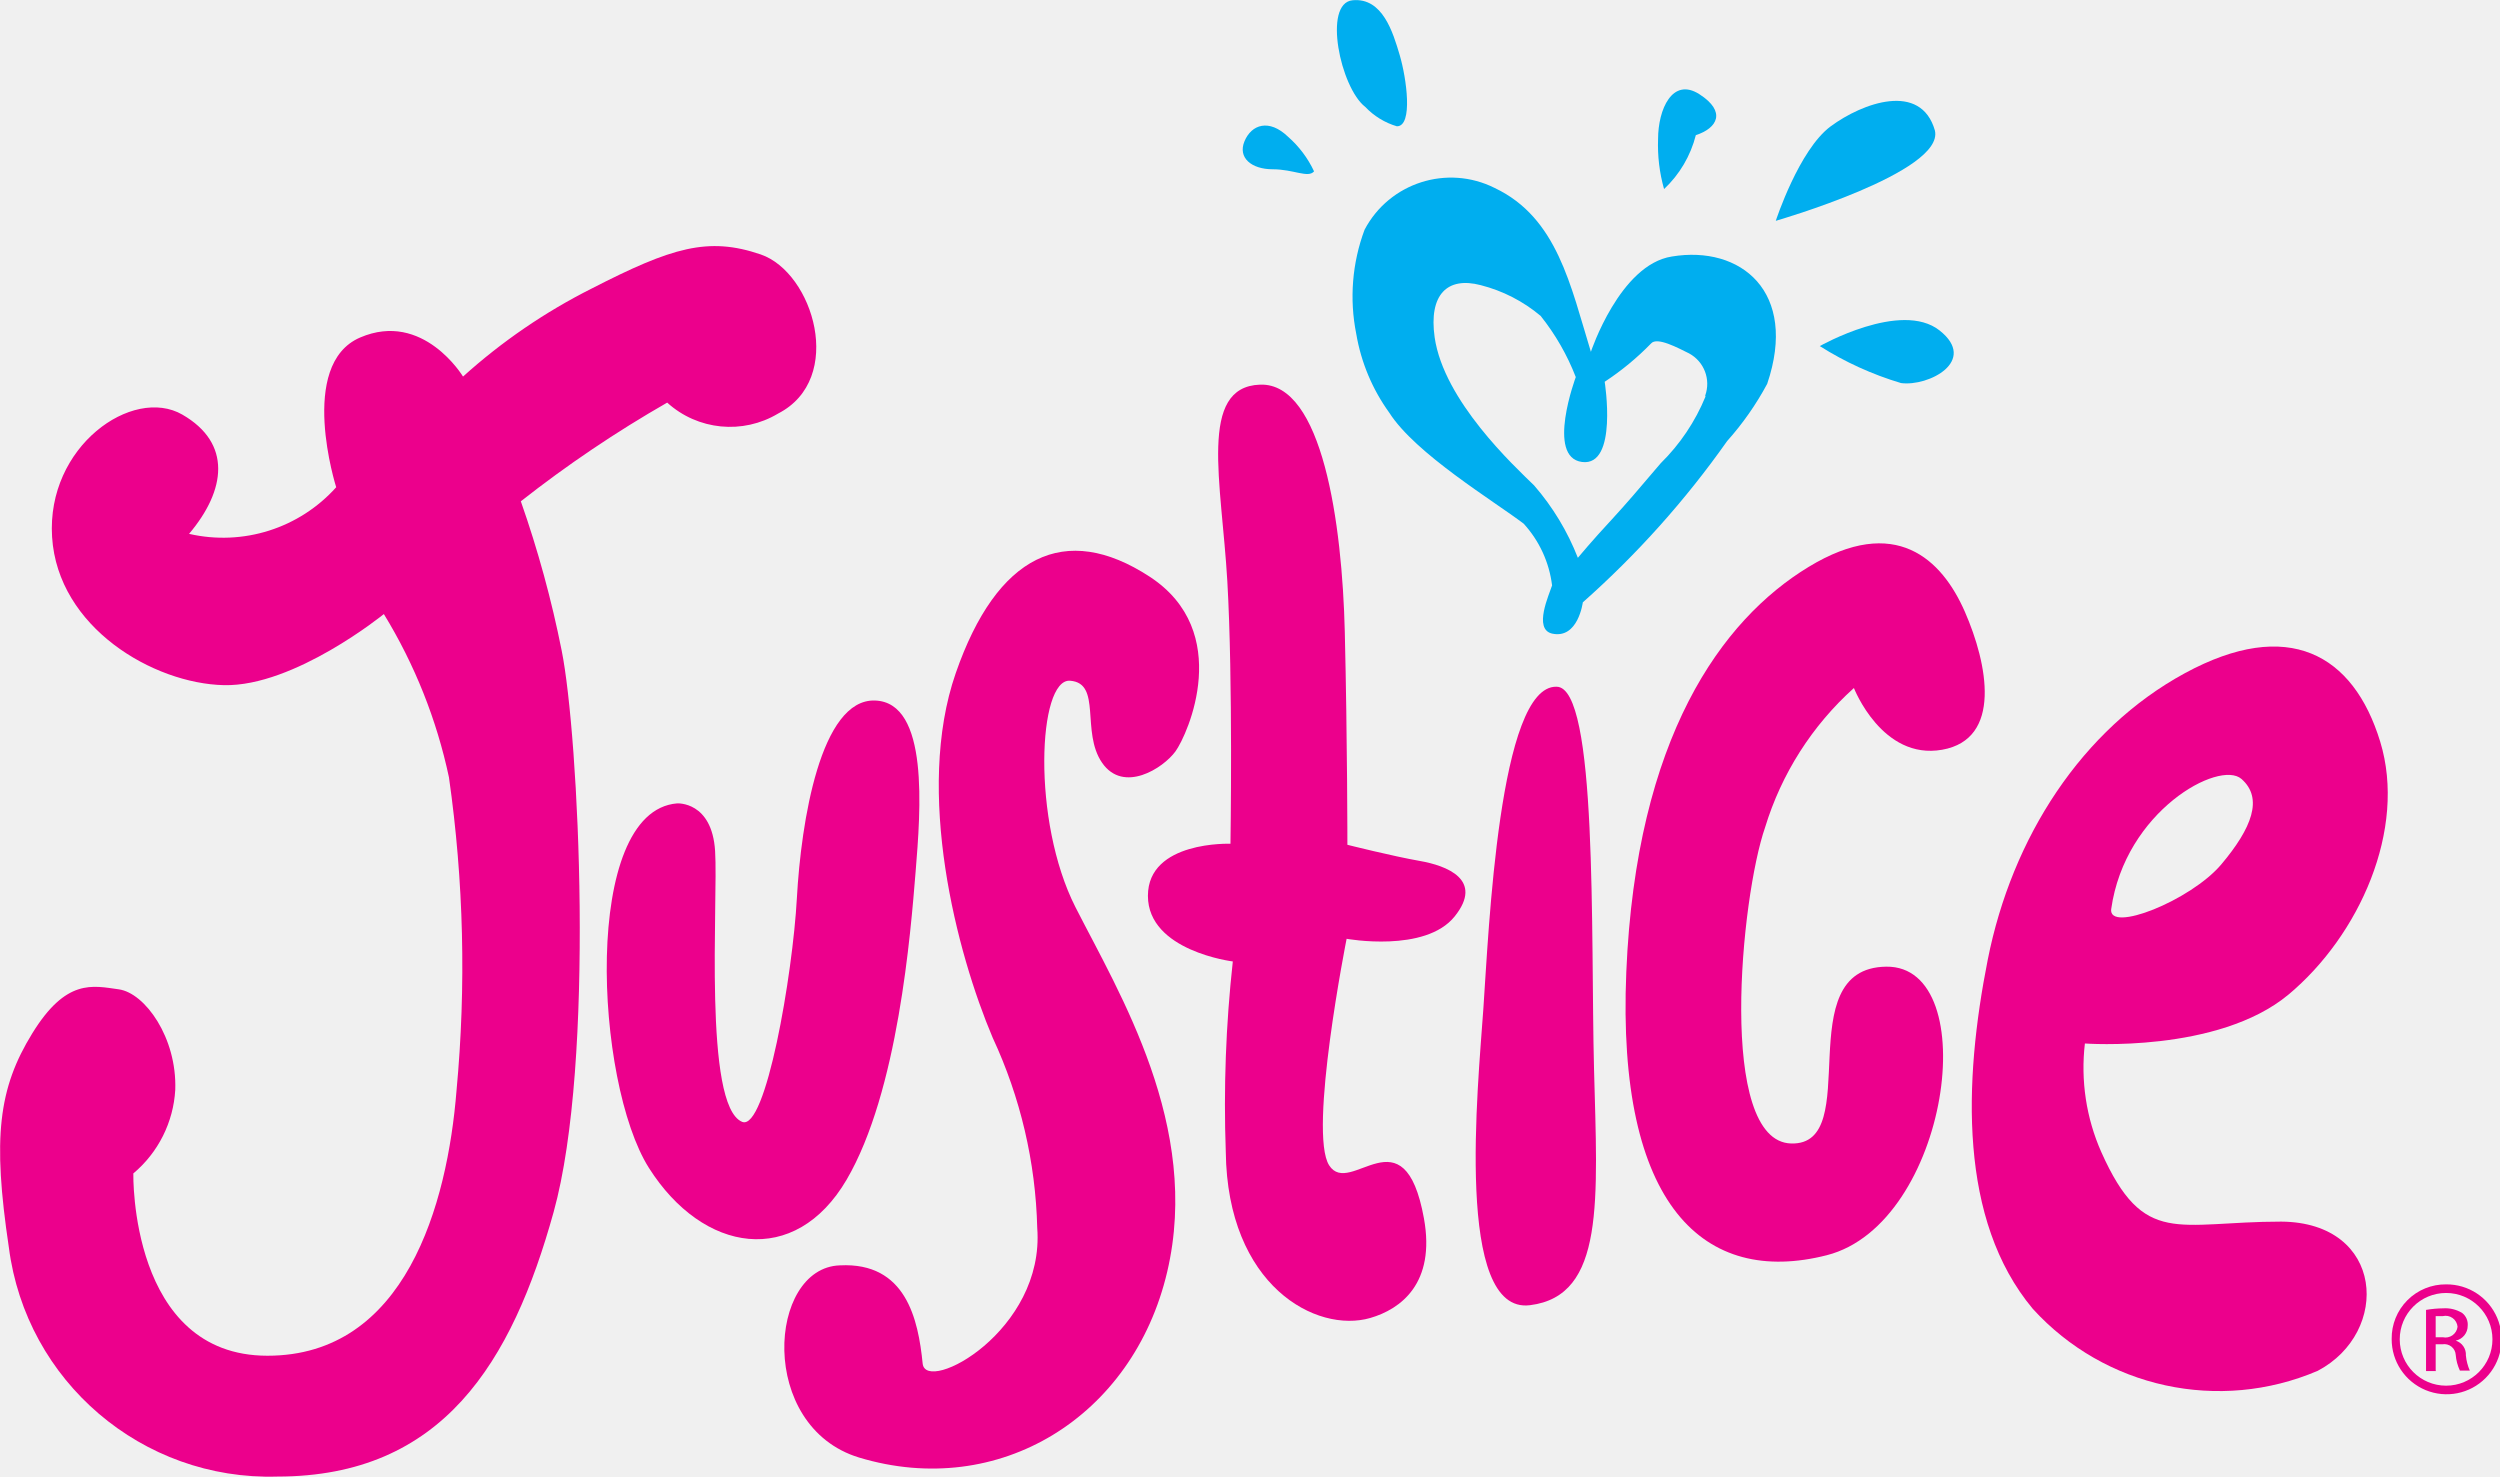
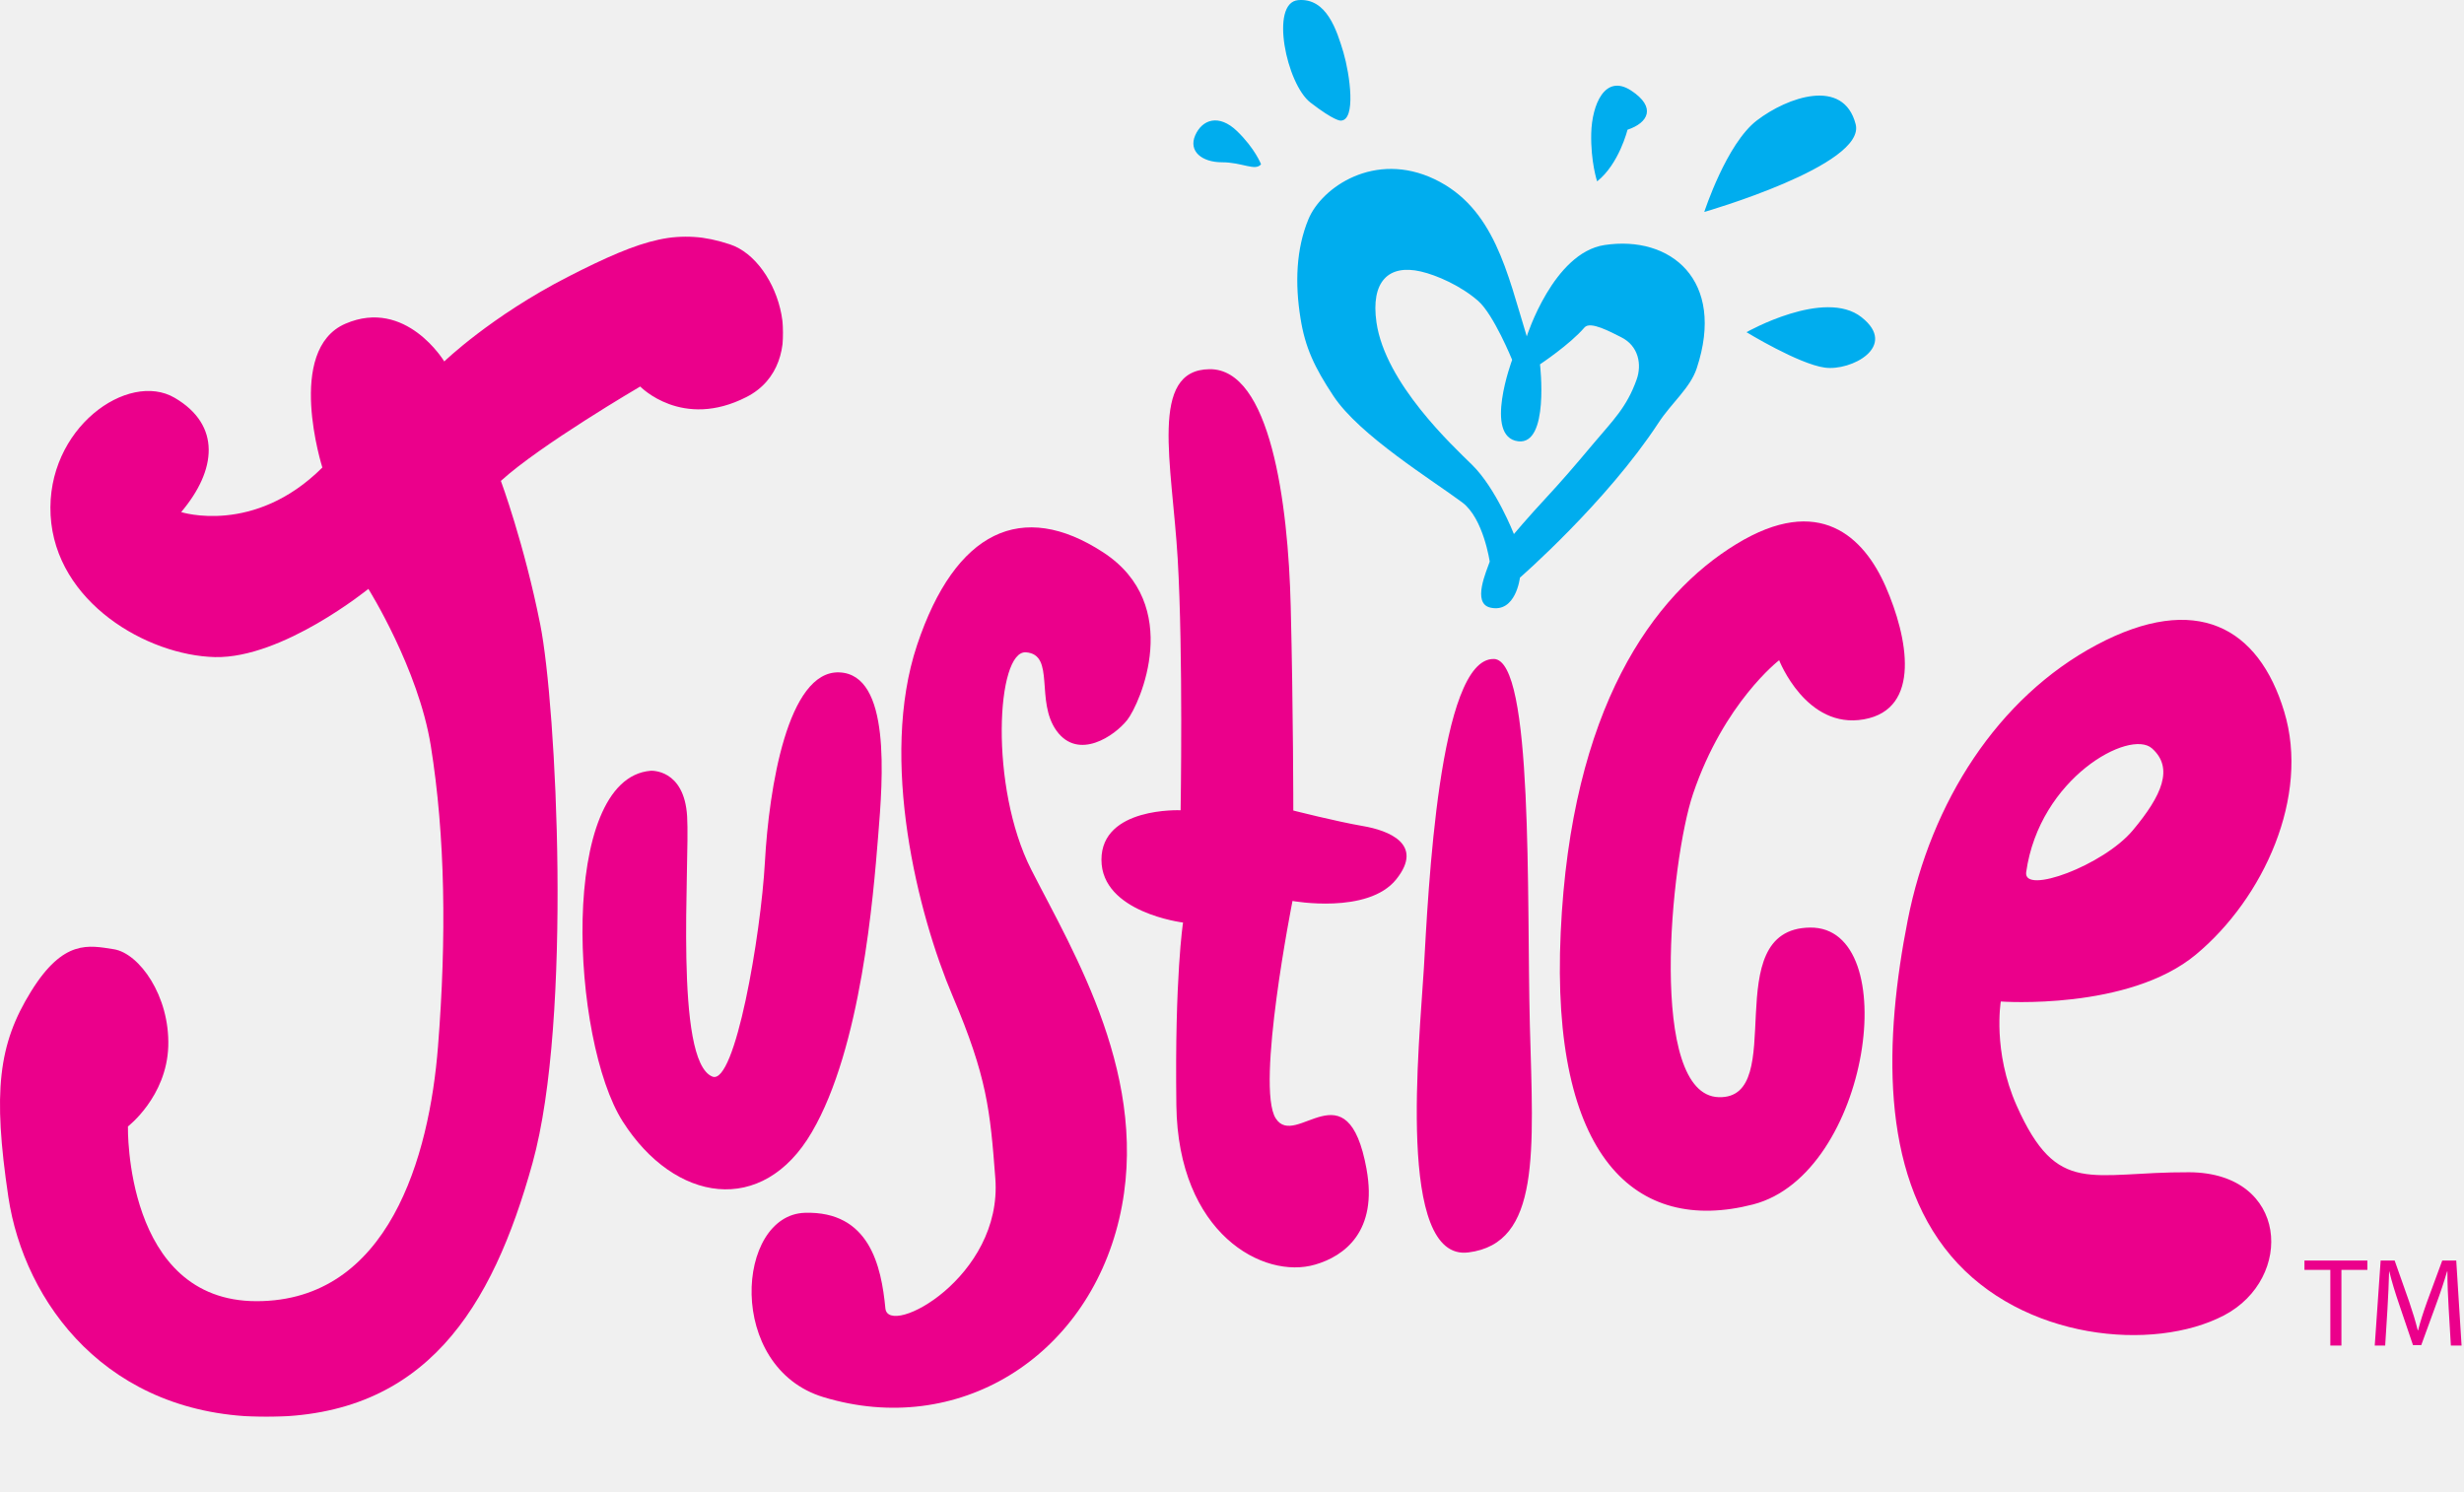
- <svg xmlns="http://www.w3.org/2000/svg" id="Layer_1" data-name="Layer 1" viewBox="0 0 96 56.7">
+ <svg xmlns="http://www.w3.org/2000/svg" xmlns:xlink="http://www.w3.org/1999/xlink" width="76" height="46" viewBox="0 0 76 46">
  <defs>
-     <style>.cls-1{fill:#00aeef;}.cls-2{fill:#ec008c;}</style>
+     <path id="a" d="M0 .002h24.157V36.41H0z" />
  </defs>
-   <path class="cls-1" d="M66.2,10c-2,.31-3.11,3.66-3.11,3.66-0.78-2.54-1.29-5.15-3.69-6.29a3.75,3.75,0,0,0-5,1.6,7.32,7.32,0,0,0-.32,4A7.23,7.23,0,0,0,55.35,16c1,1.57,4,3.38,5.16,4.26a4.29,4.29,0,0,1,1.09,2.37c-0.11.35-.73,1.68,0,1.85,1,0.22,1.18-1.2,1.18-1.2a35.93,35.93,0,0,0,5.54-6.19,11.35,11.35,0,0,0,1.54-2.2C71.06,11.35,68.84,9.56,66.2,10Zm1.29,5.38a7.68,7.68,0,0,1-1.72,2.56c-0.85,1-1.3,1.53-1.87,2.15-0.79.85-1.31,1.48-1.31,1.48a9.53,9.53,0,0,0-1.68-2.78c-0.77-.75-3.47-3.25-3.82-5.69-0.23-1.63.48-2.34,1.77-2a5.8,5.8,0,0,1,2.3,1.18,8.94,8.94,0,0,1,1.35,2.35s-1.15,3.08.24,3.26,0.87-3.08.87-3.08a10.63,10.63,0,0,0,1.78-1.47c0.23-.27,1.05.18,1.46,0.38A1.33,1.33,0,0,1,67.48,15.34Z" transform="translate(-2 -0.15)" />
-   <path class="cls-1" d="M71.88,13.44s3.12-1.77,4.6-.6S76.06,15,75,14.86A12.51,12.51,0,0,1,71.88,13.44Z" transform="translate(-2 -0.15)" />
-   <path class="cls-1" d="M70.19,8.63S71.08,5.9,72.3,5s3.46-1.72,4,.16C76.68,6.76,70.19,8.63,70.19,8.63Z" transform="translate(-2 -0.15)" />
-   <path class="cls-1" d="M65.9,7.41a6.22,6.22,0,0,1-.23-1.92c0-1.14.55-2.39,1.59-1.72s0.69,1.3-.14,1.57A4.29,4.29,0,0,1,65.9,7.41Z" transform="translate(-2 -0.15)" />
-   <path class="cls-1" d="M52.46,6.73a4.05,4.05,0,0,0-1-1.33c-0.73-.7-1.4-0.47-1.67.17s0.27,1.08,1.08,1.08S52.23,7,52.46,6.73Z" transform="translate(-2 -0.15)" />
-   <path class="cls-1" d="M55.64,5c0.63,0,.37-1.85.11-2.73S55.09,0.05,53.94.16s-0.47,3.36.49,4.1A2.75,2.75,0,0,0,55.64,5Z" transform="translate(-2 -0.15)" />
-   <path class="cls-2" d="M19.78,14.61a22.4,22.4,0,0,1,4.94-3.38c3.08-1.58,4.47-2,6.49-1.31s3.26,4.78.67,6.11a3.59,3.59,0,0,1-4.26-.42A46.52,46.52,0,0,0,22,19.4a42.15,42.15,0,0,1,1.57,5.74c0.65,3.24,1.29,15.78-.31,21.55S19,56.85,12.65,56.85a10.09,10.09,0,0,1-10.31-8.8c-0.63-4.21-.4-6.11.9-8.22S5.55,38,6.56,38.14,8.8,40,8.73,42a4.53,4.53,0,0,1-1.61,3.21s-0.15,7,5.15,7,6.91-5.8,7.26-10.18A51.37,51.37,0,0,0,19.24,30a19.94,19.94,0,0,0-2.5-6.27s-3.43,2.79-6.14,2.73S4.22,24.25,4,20.77s3.09-5.8,5-4.7,1.68,2.9.26,4.58a5.83,5.83,0,0,0,5.65-1.79s-1.5-4.71.92-5.75S19.78,14.61,19.78,14.61Z" transform="translate(-2 -0.15)" />
-   <path class="cls-2" d="M30.5,43.23c0.91,0.36,1.94-5.66,2.1-8.59s0.91-7.66,3-7.59,1.75,4.23,1.56,6.57-0.67,8.45-2.65,11.83S29,48.28,26.92,45,24.33,31.3,28,31c0,0,1.34-.09,1.46,1.83S29,42.62,30.5,43.23Z" transform="translate(-2 -0.15)" />
-   <path class="cls-2" d="M37.43,52.51c0.12,1.19,4.7-1.25,4.4-5.21A18.37,18.37,0,0,0,40.12,40c-1.38-3.25-3-9.45-1.42-14s4.2-5.82,7.44-3.71,1.47,6.06,1,6.71-2,1.63-2.82.44,0-3.06-1.23-3.15-1.48,5.38.21,8.7,4.83,8.42,3.52,14-6.47,8.75-11.83,7.13c-3.91-1.19-3.5-7.29-.74-7.38C36.79,48.61,37.26,50.81,37.43,52.51Z" transform="translate(-2 -0.15)" />
-   <path class="cls-2" d="M56.68,46.94c0.45,2.49-.89,3.48-2.06,3.82-2.07.6-5.49-1.23-5.55-6.38a50.31,50.31,0,0,1,.27-7.31s-3.26-.4-3.26-2.52,3.17-2,3.17-2,0.1-6.25-.12-10.07S48,15,50.39,14.92s3.15,5.32,3.25,9.49,0.1,8.18.1,8.18,1.75,0.44,2.78.62,2.47,0.72,1.34,2.13-4.15.86-4.15,0.86-1.48,7.44-.67,8.7S55.92,42.74,56.68,46.94Z" transform="translate(-2 -0.15)" />
-   <path class="cls-2" d="M61.77,26.52c1.59,0,1.31,9.56,1.44,14.65s0.43,8.74-2.46,9.1-2-8.35-1.79-11.37S59.56,26.47,61.77,26.52Z" transform="translate(-2 -0.15)" />
-   <path class="cls-2" d="M73.19,26.57s1.08,2.78,3.39,2.37,1.75-3.29.87-5.3-2.66-3.75-6-1.72-6.62,6.55-7,15.55,3,12.08,7.7,10.88,6.06-11.13,2.28-11.08-0.8,6.87-3.65,6.79-1.93-9.47-1-12.14A11.83,11.83,0,0,1,73.19,26.57Z" transform="translate(-2 -0.15)" />
-   <path class="cls-2" d="M95.93,49.47a2.11,2.11,0,1,1-2.09,2.1,2.07,2.07,0,0,1,2.09-2.1h0Zm0,0.33a1.78,1.78,0,0,0,0,3.56,1.78,1.78,0,0,0,0-3.56h0Zm-0.39,3H95.16V50.45a4.15,4.15,0,0,1,.66-0.06,1.24,1.24,0,0,1,.73.18,0.56,0.56,0,0,1,.21.49,0.58,0.58,0,0,1-.46.57v0a0.56,0.56,0,0,1,.39.57,1.89,1.89,0,0,0,.15.58H96.46a1.75,1.75,0,0,1-.16-0.6,0.44,0.44,0,0,0-.51-0.41H95.53v1Zm0-1.3H95.8a0.47,0.47,0,0,0,.57-0.4,0.46,0.46,0,0,0-.57-0.41l-0.27,0V51.5Z" transform="translate(-2 -0.15)" />
-   <path class="cls-2" d="M89.6,47.06c-4,0-5.27,1-6.91-2.67a8,8,0,0,1-.63-4.17s5.11,0.38,7.82-1.88S94.43,32,93.4,28.63,89.86,23.85,85.9,26s-6.64,6.31-7.57,11S77.21,47,80.06,50.41A9.66,9.66,0,0,0,91,52.79C93.81,51.31,93.57,47.09,89.6,47.06Zm-6.53-12c0.53-3.77,4.15-5.74,5-5s0.4,1.89-.77,3.28S82.94,36,83.07,35.05Z" transform="translate(-2 -0.15)" />
+   <g fill="none" fill-rule="evenodd">
+     <path fill="#00ADEE" d="M50.48 11.71c-.307.86-.73 1.258-1.329 1.97-.66.787-1.006 1.182-1.441 1.653-.607.654-1.015 1.142-1.015 1.142s-.55-1.414-1.296-2.142c-.588-.578-2.672-2.508-2.943-4.388-.18-1.256.368-1.8 1.368-1.57.492.114 1.237.44 1.772.911.477.421 1.045 1.815 1.045 1.815s-.887 2.377.185 2.512c.969.121.674-2.374.674-2.374s.924-.613 1.373-1.138c.177-.207.812.143 1.124.298.55.27.648.852.483 1.31m-.991-4.15c-1.578.239-2.397 2.818-2.397 2.818-.603-1.957-.999-3.966-2.843-4.849-1.846-.881-3.483.25-3.891 1.233-.383.92-.418 1.986-.246 3.052.142.904.432 1.521 1.015 2.4.801 1.217 3.071 2.61 3.976 3.287.654.49.846 1.825.846 1.825-.085.267-.564 1.29.024 1.42.783.173.908-.926.908-.926s2.667-2.322 4.27-4.77c.413-.632.983-1.078 1.184-1.69.901-2.722-.812-4.11-2.846-3.8M53.87 10.247s2.406-1.363 3.548-.461c1.142.902-.324 1.668-1.135 1.554-.808-.111-2.414-1.093-2.414-1.093M52.567 6.539s.682-2.107 1.625-2.826c.944-.721 2.67-1.329 3.044.118.331 1.267-4.669 2.708-4.669 2.708M49.262 5.595s-.202-.6-.182-1.482c.022-.882.421-1.843 1.226-1.323.798.521.528 1.002-.107 1.212 0 0-.257 1.052-.937 1.593M38.896 5.068s-.18-.48-.74-1.023c-.562-.541-1.078-.36-1.292.133-.212.49.209.828.83.828.623 0 1.023.282 1.202.062M41.35 3.721c.488 0 .285-1.428.086-2.108C41.232.938 40.92-.073 40.04.004c-.882.078-.361 2.59.38 3.16.744.575.93.557.93.557" />
+     <g transform="translate(0 7.297)">
+       <mask id="b" fill="#fff">
+         <use xlink:href="#a" />
+       </mask>
+       <path fill="#EB008B" d="M13.703 3.853s1.436-1.389 3.807-2.607C19.88.033 20.956-.272 22.511.24c1.559.51 2.512 3.688.518 4.708-1.991 1.021-3.282-.322-3.282-.322s-3.08 1.802-4.298 2.912c0 0 .717 1.93 1.214 4.427.499 2.499.997 12.163-.237 16.613-1.243 4.49-3.308 7.832-8.215 7.832-4.908 0-7.467-3.54-7.953-6.779-.483-3.245-.309-4.715.697-6.34 1.004-1.624 1.784-1.425 2.56-1.305.78.128 1.724 1.437 1.675 2.996-.051 1.554-1.244 2.47-1.244 2.47s-.115 5.39 3.968 5.39c4.082 0 5.33-4.472 5.595-7.847.268-3.375.224-6.51-.222-9.29-.383-2.378-1.925-4.836-1.925-4.836s-2.644 2.151-4.731 2.104c-2.089-.049-4.92-1.687-5.07-4.373-.147-2.682 2.387-4.47 3.827-3.625 1.44.843 1.292 2.234.2 3.525 0 0 2.25.725 4.355-1.375 0 0-1.156-3.633.713-4.437 1.864-.803 3.047 1.165 3.047 1.165" mask="url(#b)" />
+     </g>
+     <path fill="#EB008B" d="M21.973 33.211c.7.28 1.495-4.36 1.62-6.62.124-2.259.698-5.91 2.294-5.849 1.597.062 1.347 3.258 1.198 5.064-.146 1.808-.518 6.514-2.045 9.12-1.52 2.607-4.232 2.175-5.829-.325-1.599-2.497-1.995-10.585.858-10.824 0 0 1.036-.073 1.125 1.407.088 1.48-.41 7.552.779 8.027" />
+     <path fill="#EB008B" d="M27.309 40.36c.088.92 3.623-.965 3.391-4.01-.16-2.103-.253-3.122-1.318-5.627-1.066-2.506-2.275-7.29-1.096-10.824 1.18-3.534 3.242-4.488 5.738-2.862 2.497 1.625 1.135 4.674.746 5.171-.39.496-1.506 1.257-2.177.342-.67-.916-.033-2.358-.946-2.427-.912-.074-1.14 4.145.162 6.705 1.304 2.561 3.72 6.491 2.71 10.781-1.012 4.284-4.986 6.745-9.12 5.49-3.018-.915-2.7-5.618-.574-5.686 1.994-.06 2.359 1.64 2.484 2.948" />
+     <path fill="#EB008B" d="M42.15 36.067c.351 1.918-.683 2.683-1.587 2.944-1.589.466-4.228-.95-4.279-4.915-.054-3.962.206-5.637.206-5.637s-2.517-.306-2.517-1.937c0-1.636 2.442-1.527 2.442-1.527s.081-4.815-.09-7.76c-.175-2.945-.893-5.827.982-5.846 1.87-.021 2.426 4.102 2.504 7.313.08 3.21.08 6.301.08 6.301s1.345.342 2.141.478c.794.135 1.906.556 1.034 1.645-.875 1.091-3.2.667-3.2.667s-1.14 5.737-.517 6.707c.62.972 2.214-1.666 2.802 1.567M46.077 20.328c1.225.028 1.01 7.37 1.11 11.29.107 3.924.336 6.736-1.895 7.017-2.229.285-1.512-6.435-1.374-8.766.135-2.327.455-9.582 2.16-9.54M54.876 20.367s.833 2.142 2.616 1.823c1.785-.318 1.35-2.535.674-4.085-.674-1.545-2.05-2.886-4.61-1.321-2.563 1.561-5.1 5.051-5.418 11.988-.319 6.936 2.315 9.316 5.933 8.383 3.62-.931 4.672-8.582 1.756-8.541-2.893.038-.617 5.295-2.815 5.232-2.194-.063-1.487-7.3-.792-9.355.952-2.817 2.656-4.124 2.656-4.124M62.496 26.904c.41-2.907 3.196-4.425 3.88-3.818.68.605.309 1.452-.593 2.53-.902 1.078-3.387 2-3.287 1.288m5.034 9.258c-3.058-.015-4.066.777-5.328-2.056-.748-1.68-.489-3.211-.489-3.211s3.942.287 6.026-1.455c2.083-1.737 3.51-4.869 2.716-7.486-.79-2.62-2.724-3.687-5.782-2.063-3.057 1.627-5.12 4.868-5.832 8.501-.715 3.63-.865 7.749 1.333 10.347 2.193 2.601 6.247 2.976 8.424 1.838 2.174-1.14 1.992-4.395-1.068-4.415M71.877 39.174h-.798v-.289h1.941v.289h-.801v2.334h-.342zM75.527 40.355c-.02-.363-.042-.804-.038-1.13h-.012c-.09.307-.199.638-.331.996l-.464 1.272h-.256l-.424-1.25c-.126-.369-.23-.708-.305-1.018h-.007c-.008.326-.027.767-.051 1.16l-.07 1.123h-.322l.182-2.623h.432l.448 1.27c.109.322.198.61.265.883h.01c.068-.266.16-.554.277-.882l.468-1.27h.432l.164 2.622h-.33l-.068-1.153z" />
+   </g>
</svg>
